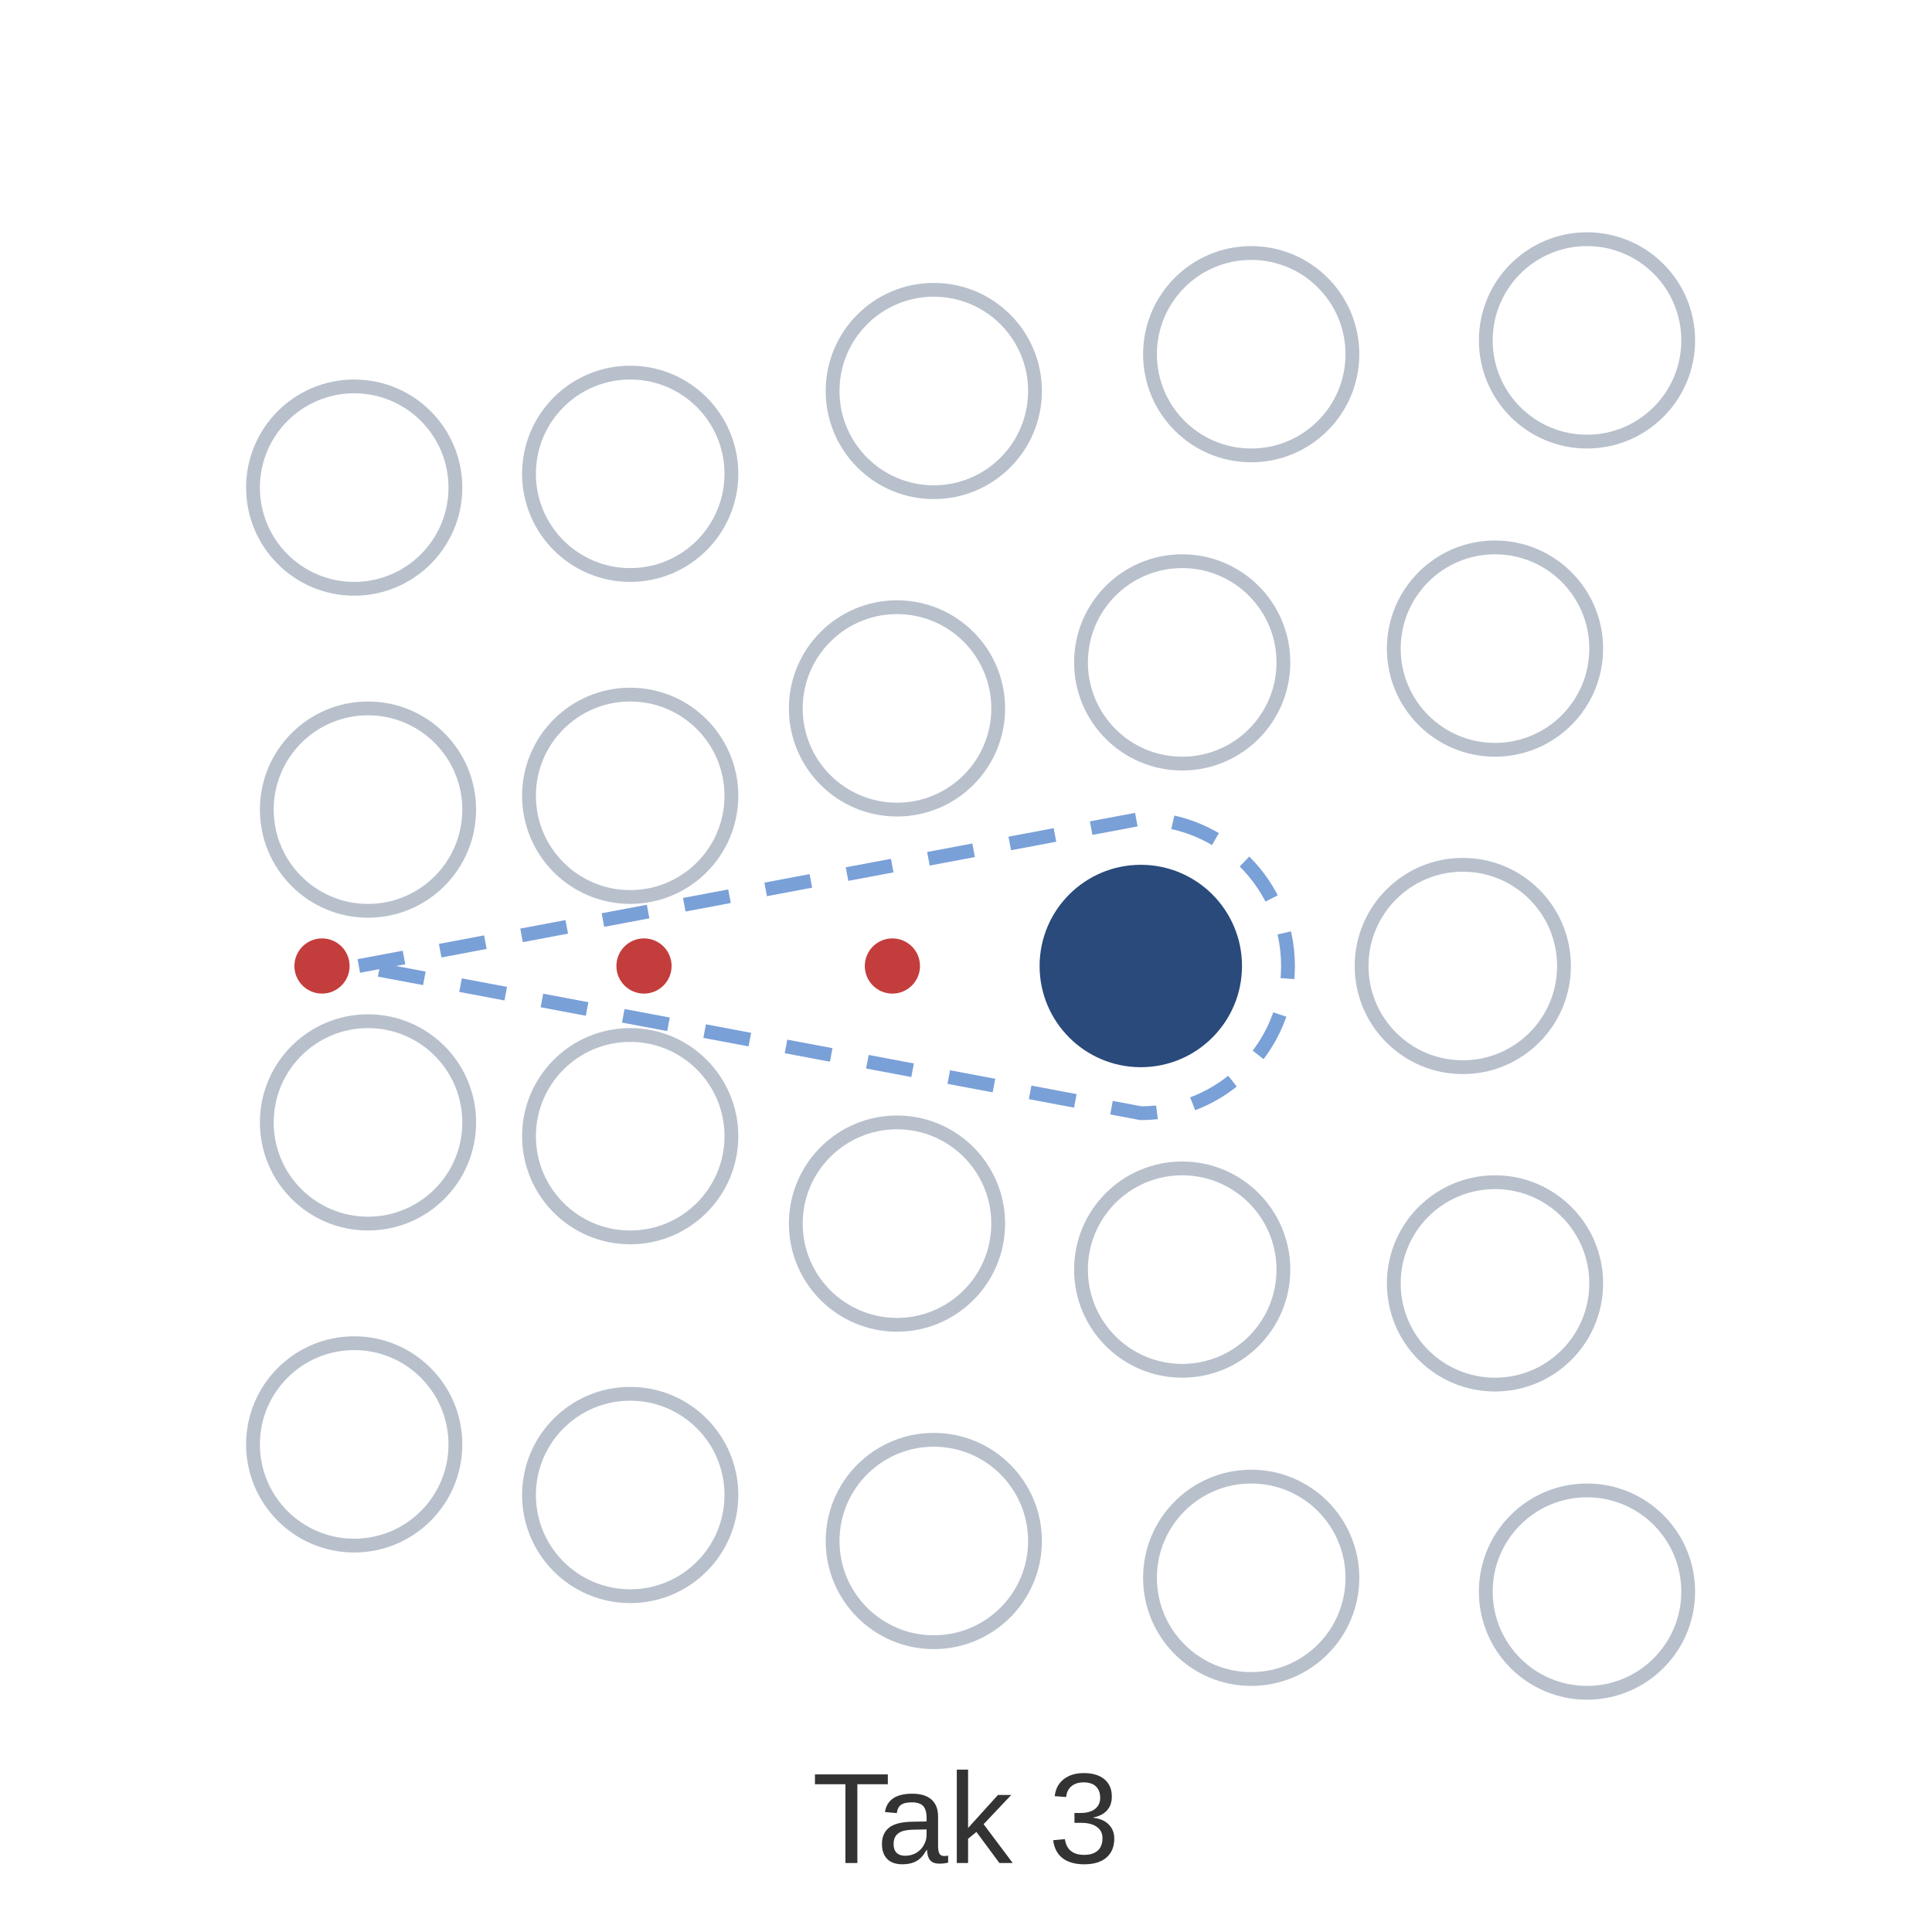
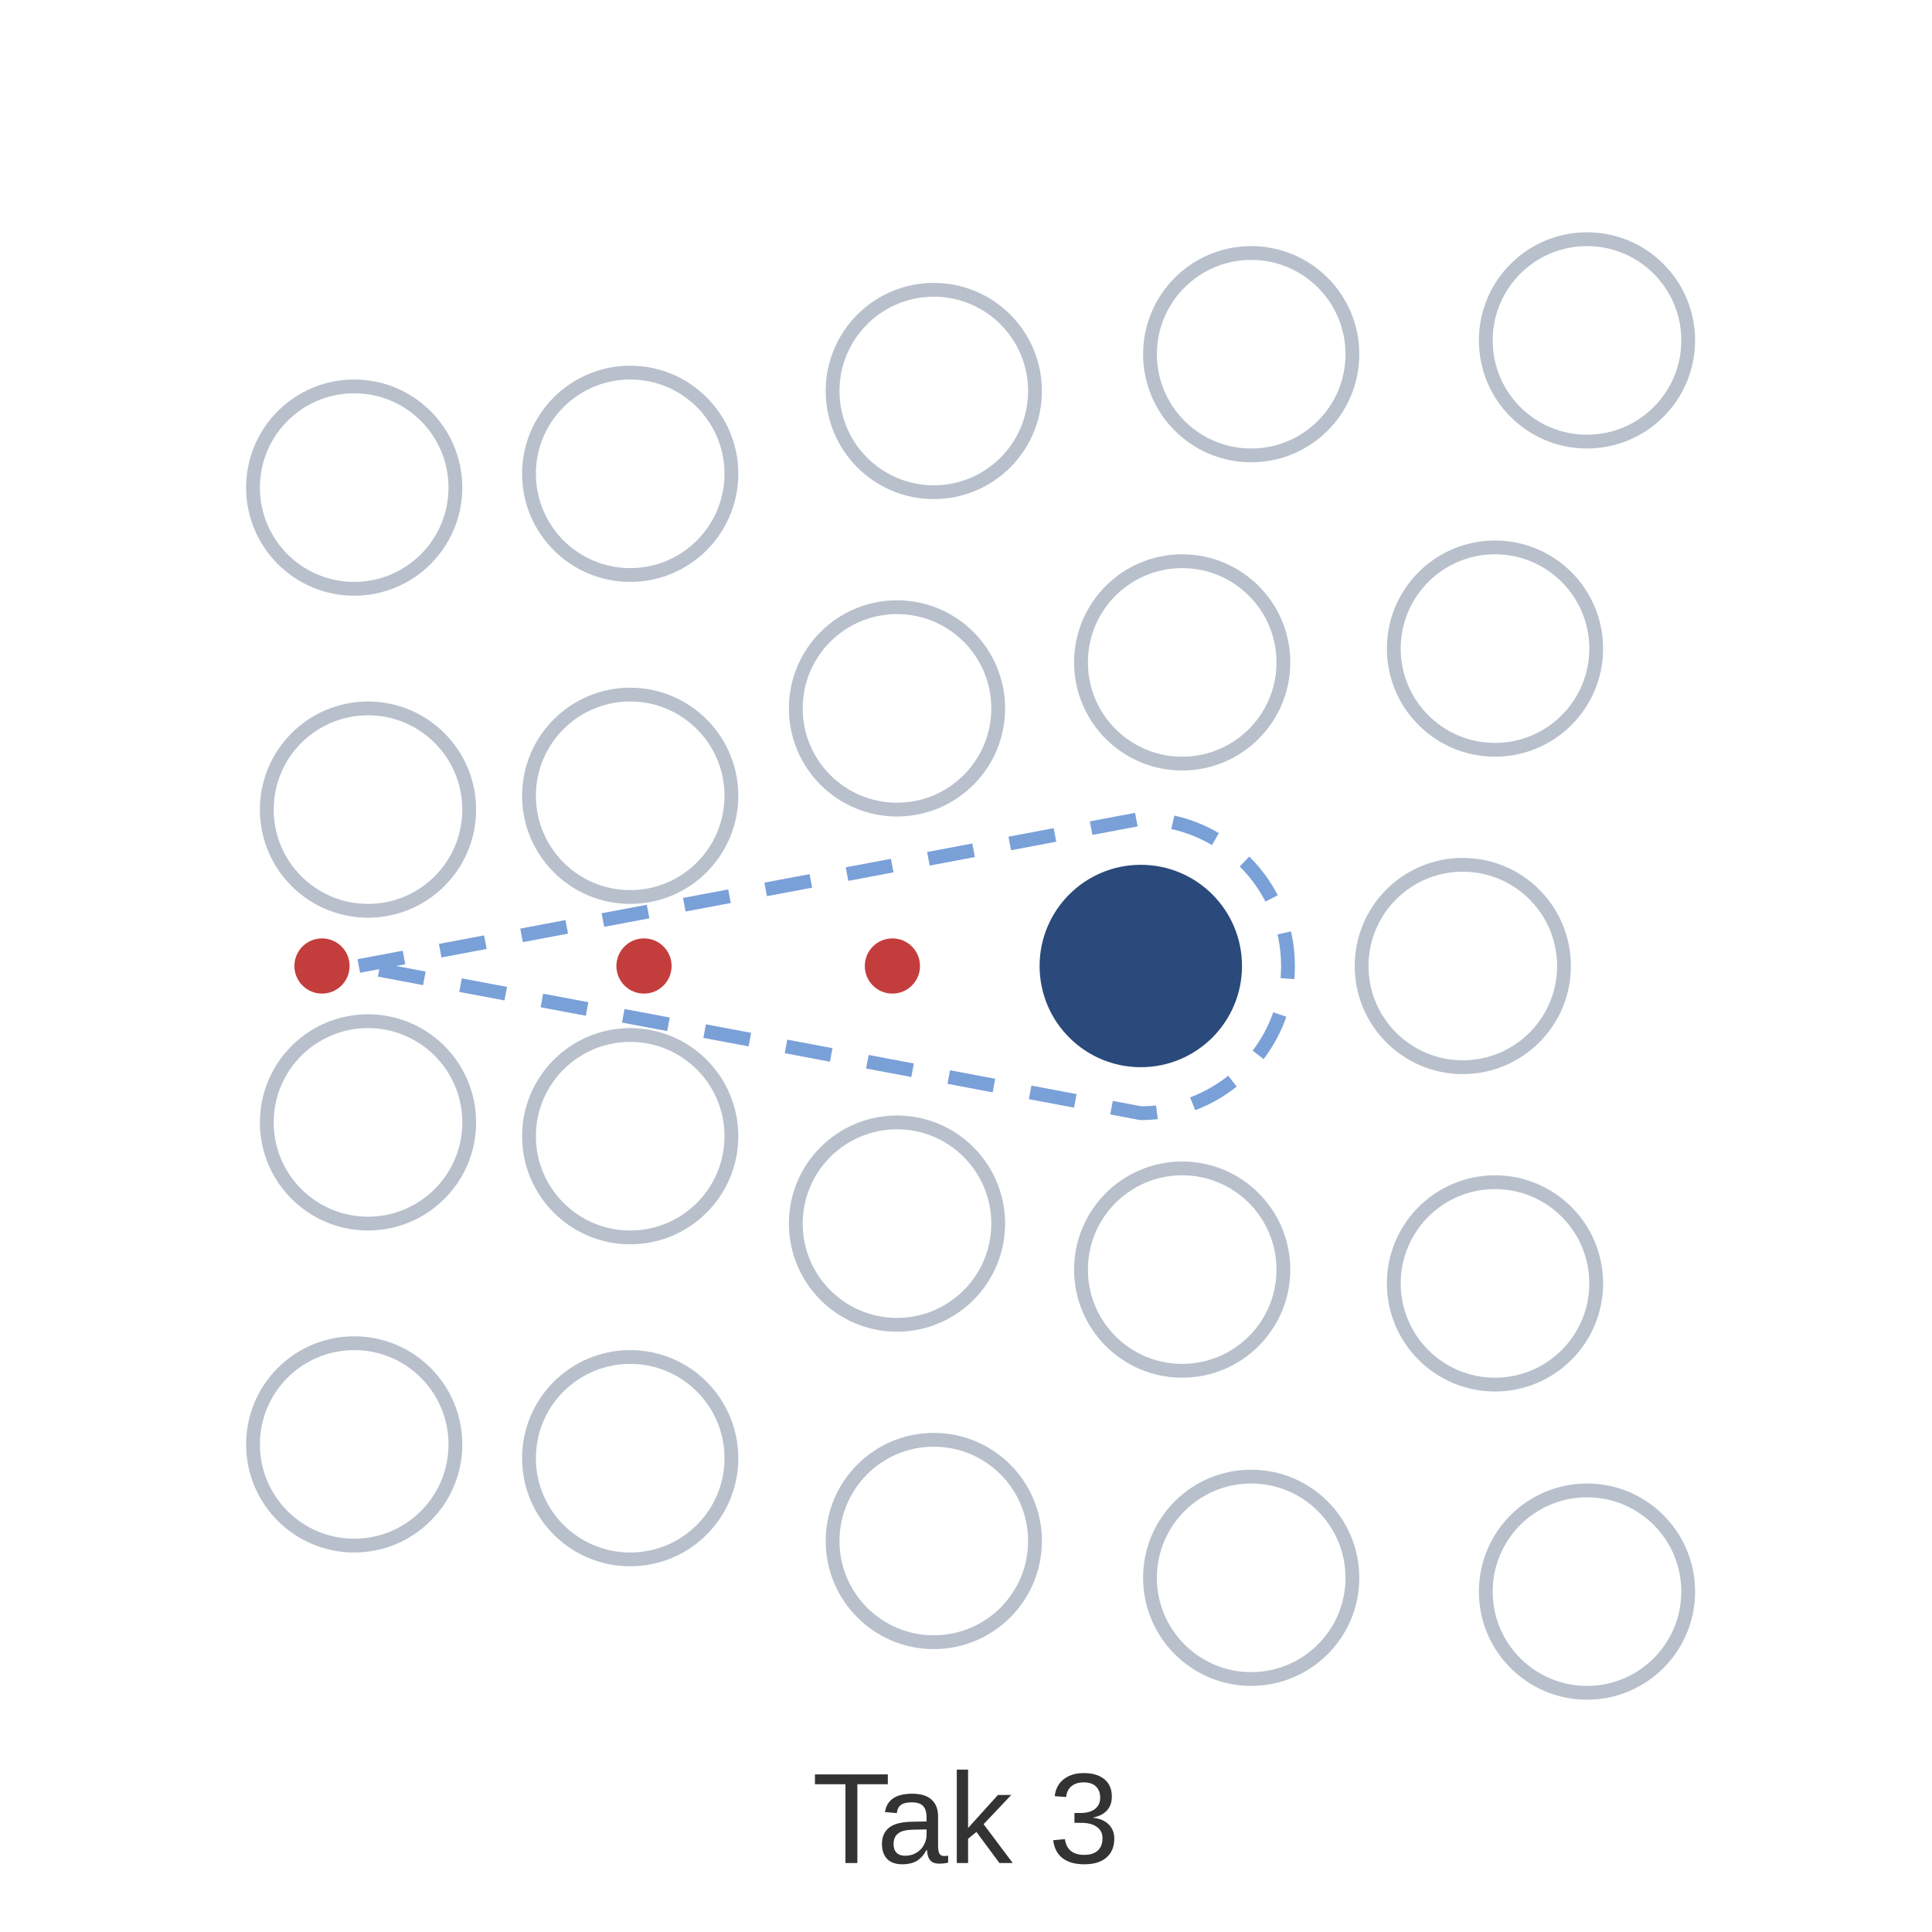
<svg xmlns="http://www.w3.org/2000/svg" width="420" height="420" viewBox="0 0 420 420">
  <rect width="100%" height="100%" fill="white" />
  <g fill="none" stroke="#b8c0cc" stroke-width="3">
    <circle cx="77" cy="106" r="22" />
    <circle cx="137" cy="103" r="22" />
    <circle cx="203" cy="85" r="22" />
    <circle cx="272" cy="77" r="22" />
    <circle cx="345" cy="74" r="22" />
    <circle cx="80" cy="176" r="22" />
    <circle cx="137" cy="173" r="22" />
    <circle cx="195" cy="154" r="22" />
    <circle cx="257" cy="144" r="22" />
    <circle cx="325" cy="141" r="22" />
    <circle cx="318" cy="210" r="22" />
    <circle cx="80" cy="244" r="22" />
    <circle cx="137" cy="247" r="22" />
    <circle cx="195" cy="266" r="22" />
    <circle cx="257" cy="276" r="22" />
    <circle cx="325" cy="279" r="22" />
    <circle cx="77" cy="314" r="22" />
-     <circle cx="137" cy="325" r="22" />
+     <circle cx="137" cy="317" r="22" />
    <circle cx="203" cy="335" r="22" />
    <circle cx="272" cy="343" r="22" />
    <circle cx="345" cy="346" r="22" />
  </g>
  <circle cx="248" cy="210" r="22" fill="#294a7a" />
  <circle cx="70" cy="210" r="6" fill="#c43d3d" />
  <circle cx="140" cy="210" r="6" fill="#c43d3d" />
  <circle cx="194" cy="210" r="6" fill="#c43d3d" />
  <path d="     M 78 210     L 248 178     A 32 32 0 0 1 248 242     Z" fill="none" stroke="#7aa0d8" stroke-width="3" stroke-dasharray="10 8" />
  <text x="210" y="405" text-anchor="middle" font-family="Arial, sans-serif" font-size="28" fill="#333">
    Tak 3
  </text>
</svg>
